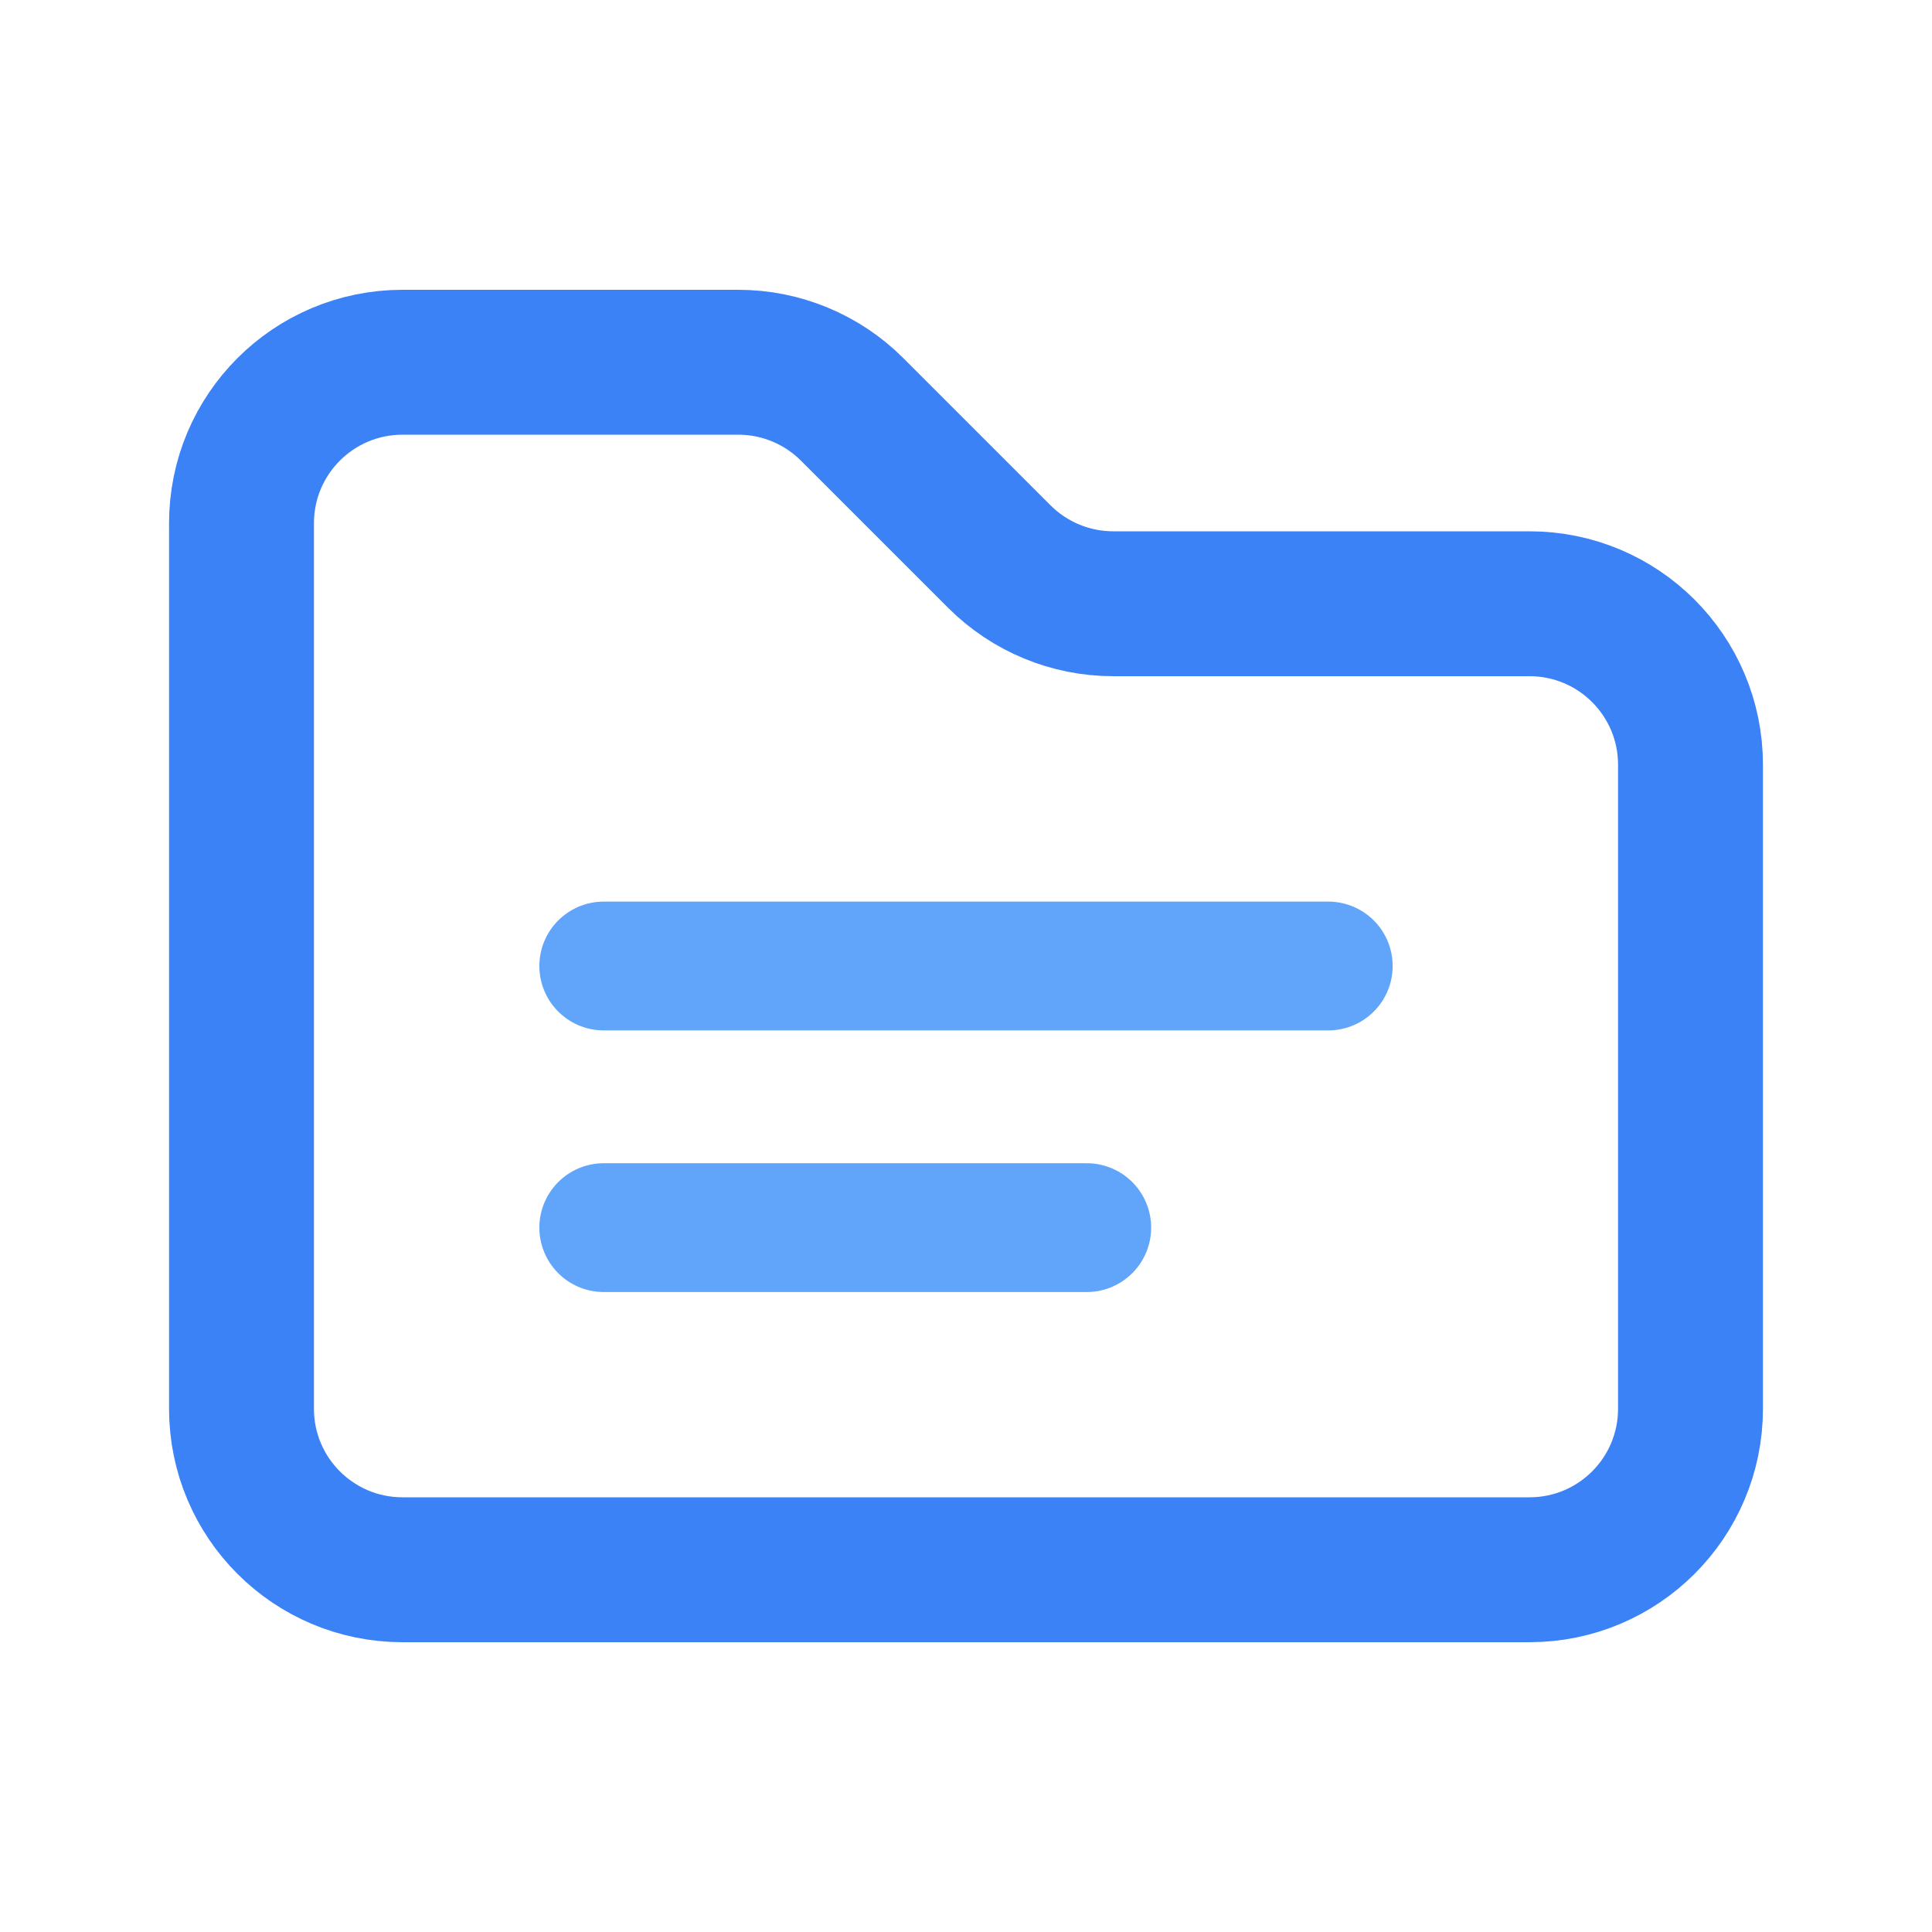
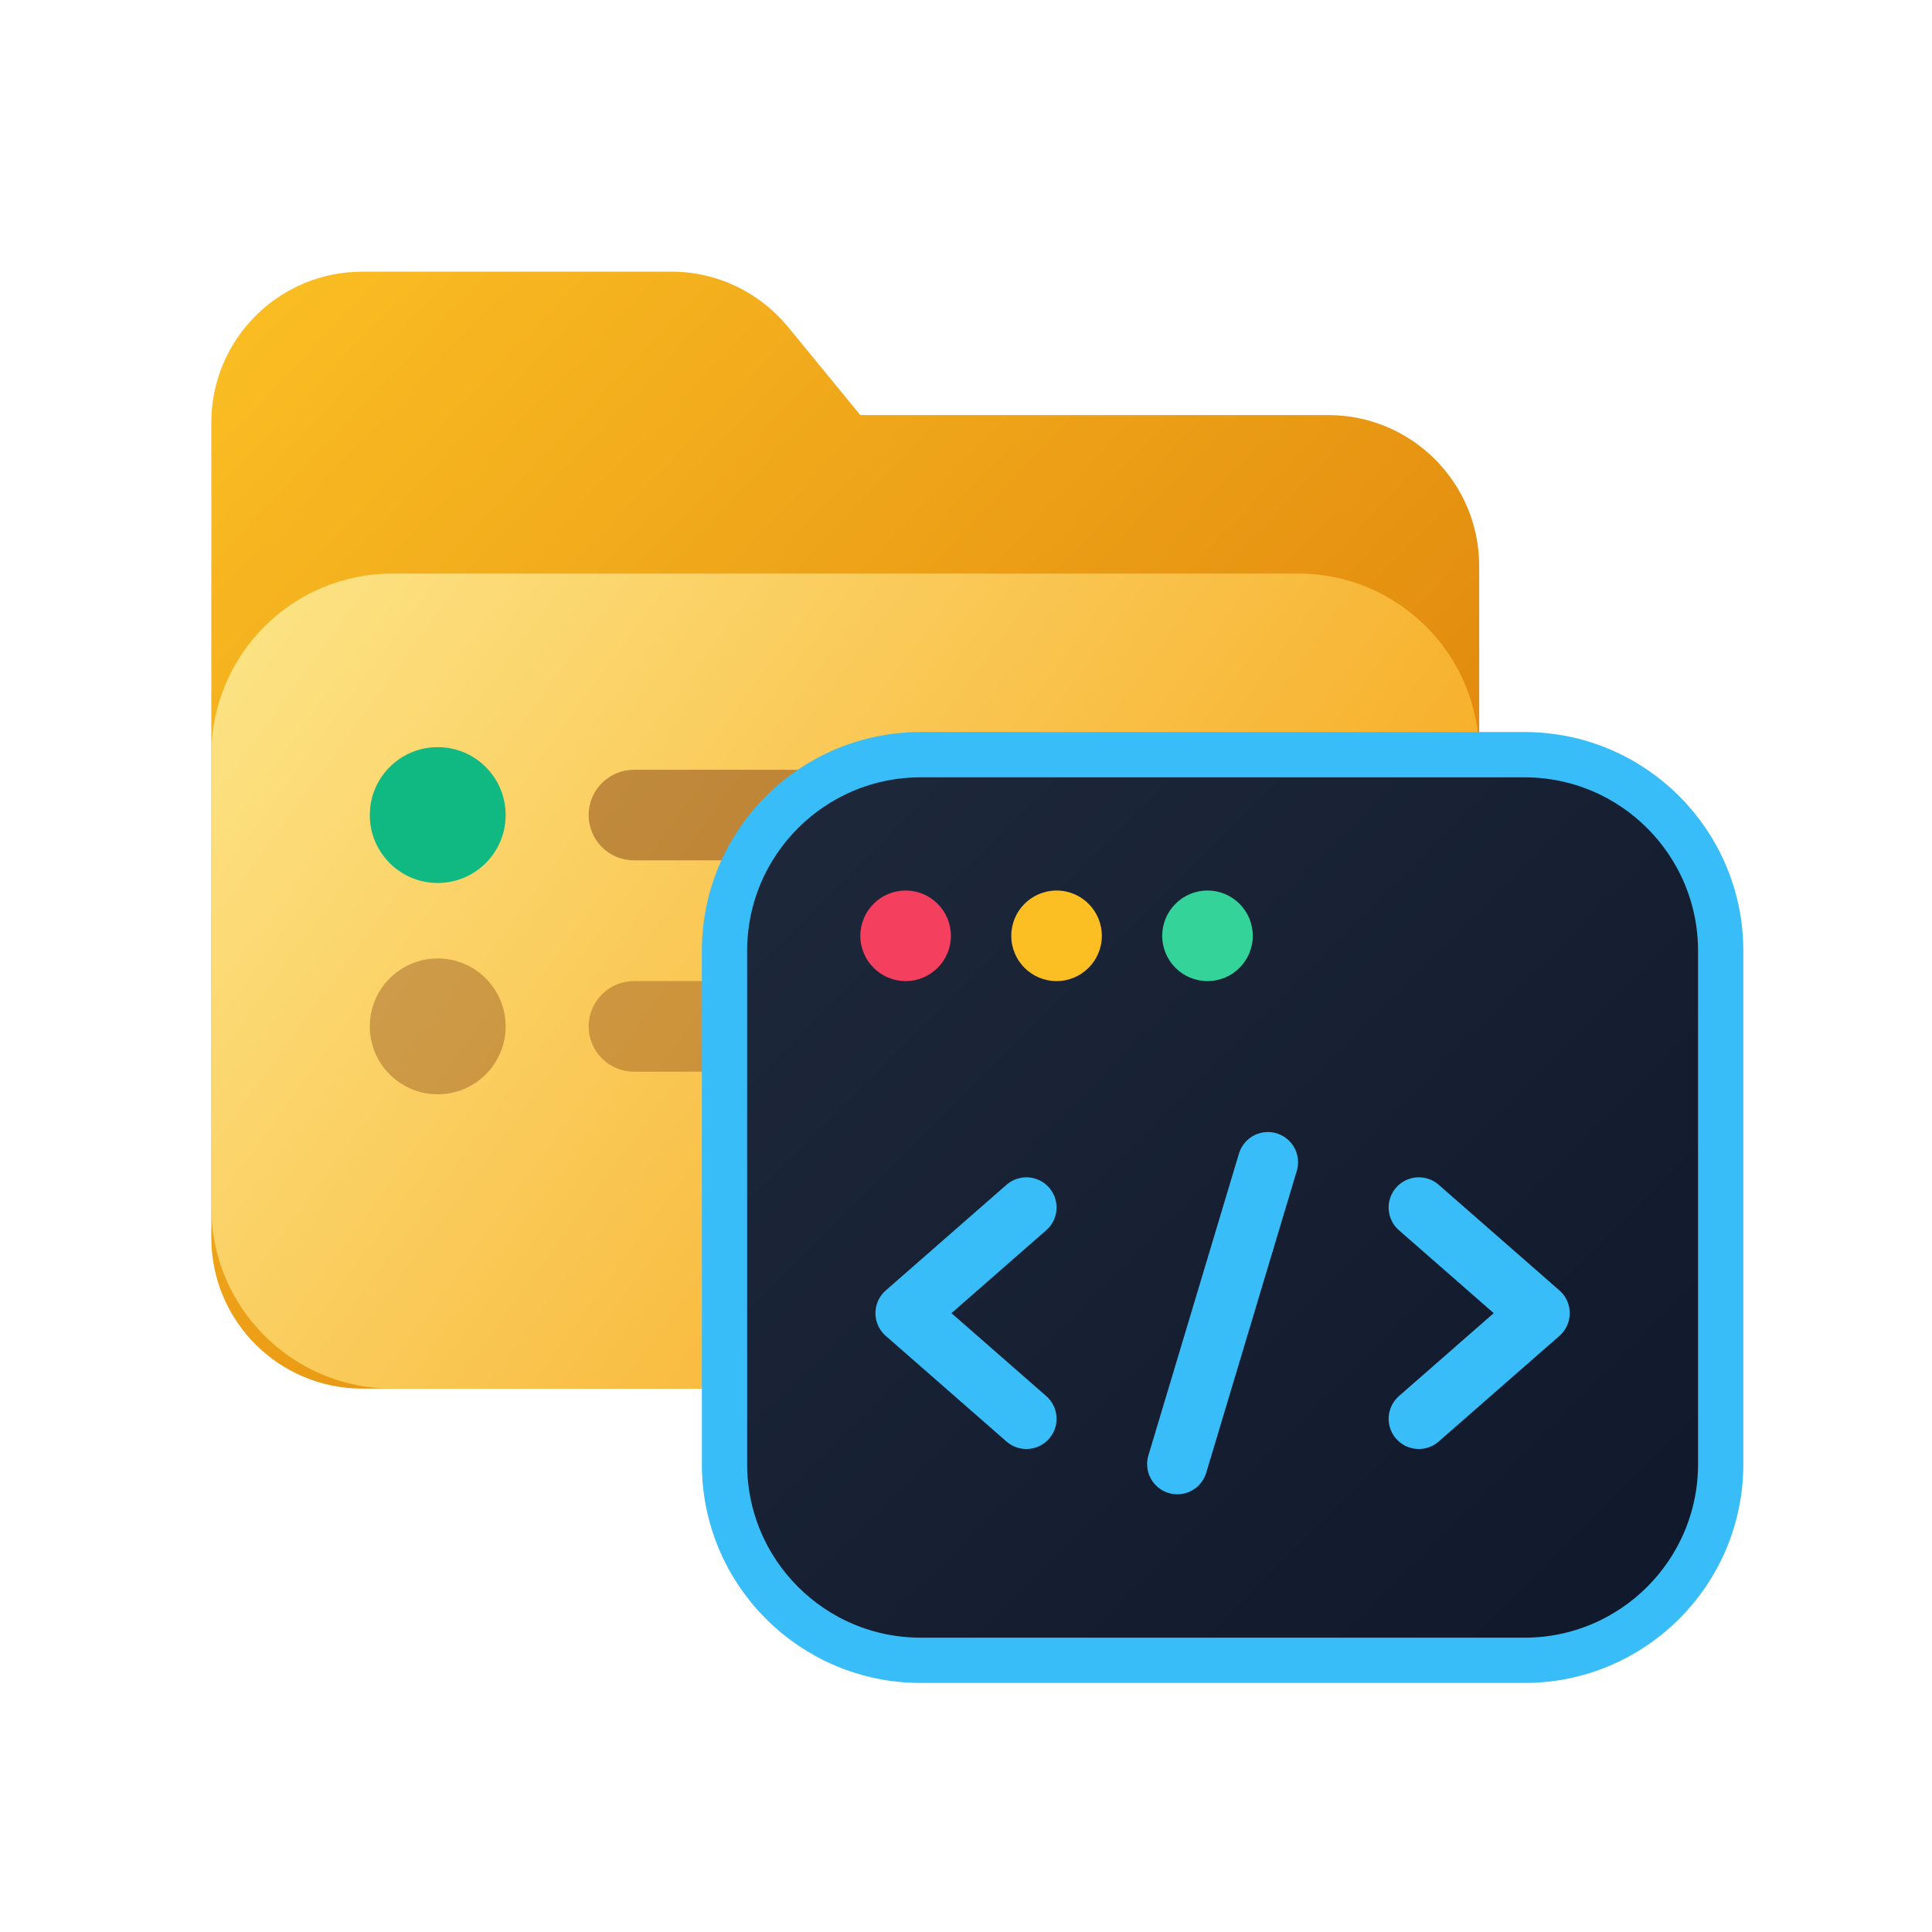
- <svg xmlns="http://www.w3.org/2000/svg" viewBox="0 0 24 24" width="24" height="24" fill="none">
-   <path d="M3 6.5C3 5.395 3.895 4.5 5 4.5H9.172C9.702 4.5 10.211 4.711 10.586 5.086L12.414 6.914C12.789 7.289 13.298 7.5 13.828 7.5H19C20.105 7.5 21 8.395 21 9.5V17.5C21 18.605 20.105 19.5 19 19.5H5C3.895 19.5 3 18.605 3 17.5V6.5Z" stroke="#3b82f6" stroke-width="1.8" stroke-linejoin="round" />
-   <path d="M7.5 12H16.5M7.5 15.25H13.5" stroke="#60a5fa" stroke-width="1.6" stroke-linecap="round" />
+ <svg xmlns="http://www.w3.org/2000/svg" viewBox="0 0 128 128" width="128" height="128" fill="none" role="img" aria-label="Session File Explorer">
+   <defs>
+     <linearGradient id="amberFolder" x1="14" y1="18" x2="96" y2="96" gradientUnits="userSpaceOnUse">
+       <stop offset="0" stop-color="#fbbf24" />
+       <stop offset="1" stop-color="#d97706" />
+     </linearGradient>
+     <linearGradient id="amberFront" x1="14" y1="36" x2="96" y2="96" gradientUnits="userSpaceOnUse">
+       <stop offset="0" stop-color="#fde68a" />
+       <stop offset="1" stop-color="#f59e0b" />
+     </linearGradient>
+     <linearGradient id="previewPane" x1="48" y1="48" x2="114" y2="114" gradientUnits="userSpaceOnUse">
+       <stop offset="0" stop-color="#1e293b" />
+       <stop offset="1" stop-color="#0f172a" />
+     </linearGradient>
+   </defs>
+   <path d="M14 28C14 22.477 18.477 18 24 18H44.5C47.5 18 50.3 19.35 52.2 21.65L57 27.5H88C93.523 27.5 98 31.977 98 37.5V82C98 87.523 93.523 92 88 92H24C18.477 92 14 87.523 14 82V28Z" fill="url(#amberFolder)" />
+   <rect x="14" y="38" width="84" height="54" rx="12" fill="url(#amberFront)" />
+   <circle cx="29" cy="54" r="4.5" fill="#10b981" />
+   <rect x="39" y="51" width="34" height="6" rx="3" fill="#78350f" fill-opacity="0.45" />
+   <circle cx="29" cy="68" r="4.5" fill="#78350f" fill-opacity="0.35" />
+   <rect x="39" y="65" width="24" height="6" rx="3" fill="#78350f" fill-opacity="0.35" />
+   <rect x="48" y="50" width="66" height="60" rx="13" fill="url(#previewPane)" stroke="#38bdf8" stroke-width="3" />
+   <circle cx="60" cy="62" r="3" fill="#f43f5e" />
+   <circle cx="70" cy="62" r="3" fill="#fbbf24" />
+   <circle cx="80" cy="62" r="3" fill="#34d399" />
+   <path d="M68 80L60 87L68 94M94 80L102 87L94 94M84 77L78 97" stroke="#38bdf8" stroke-width="4" stroke-linecap="round" stroke-linejoin="round" />
</svg>
